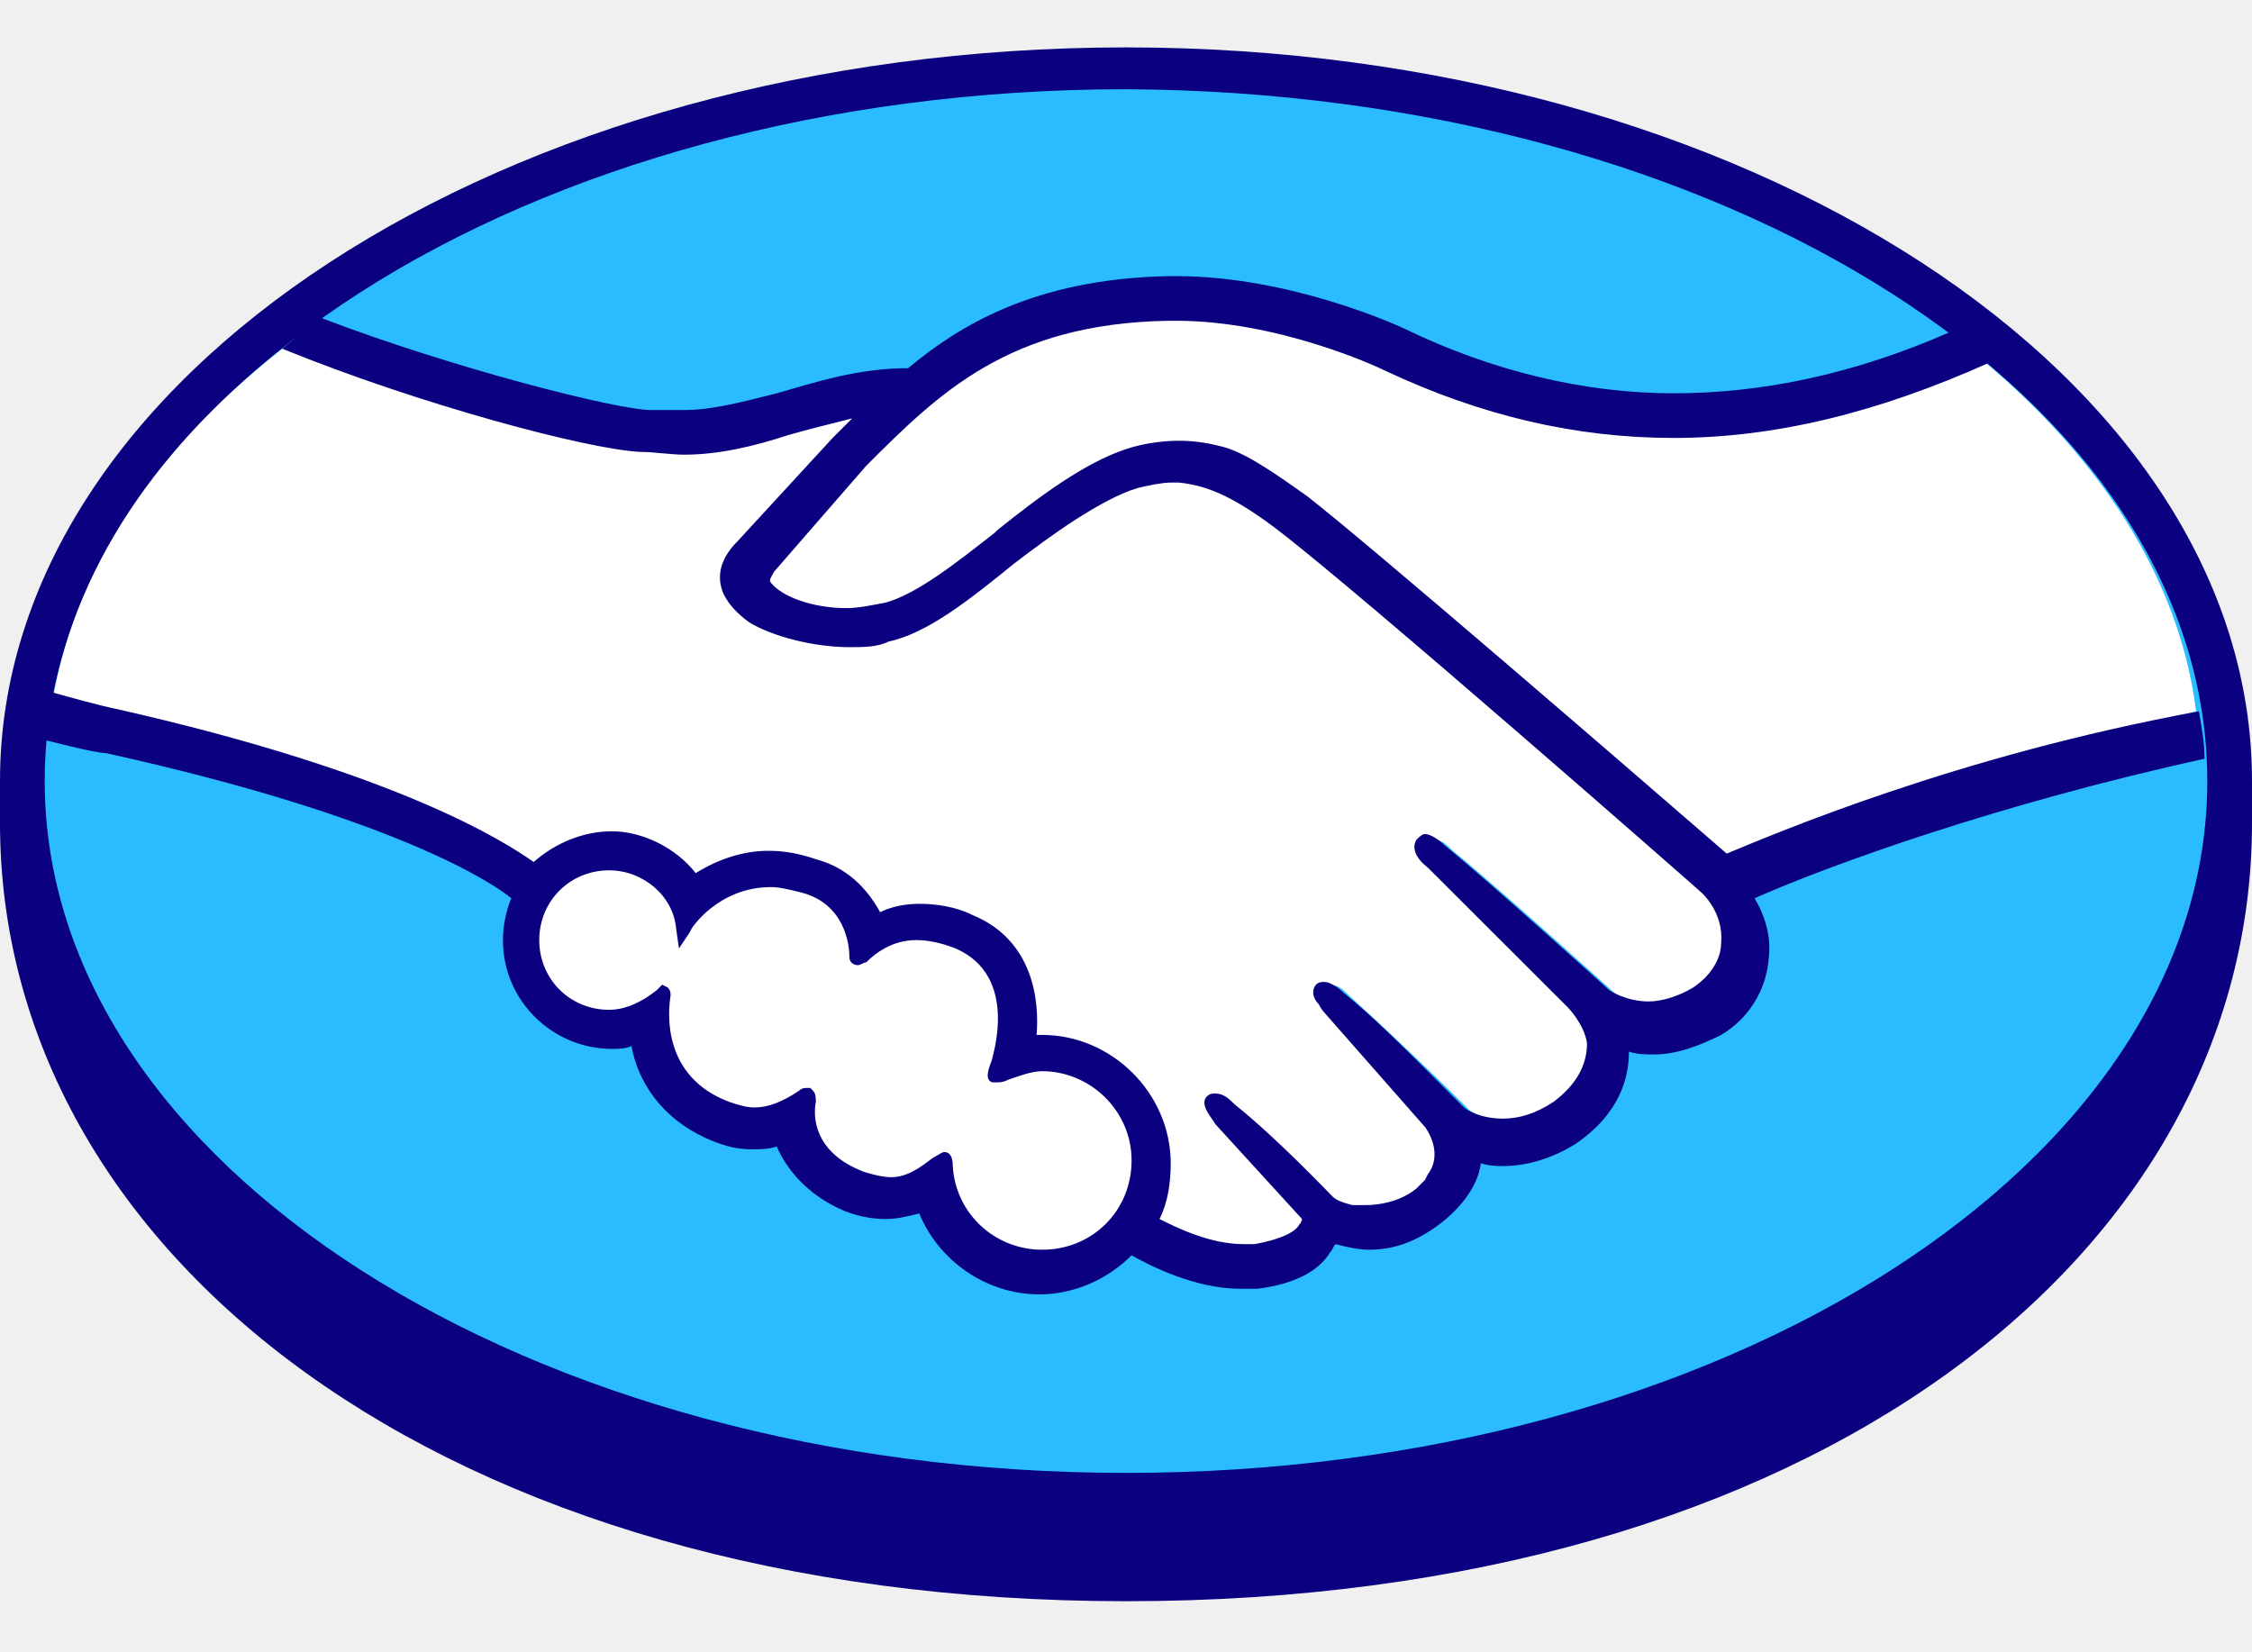
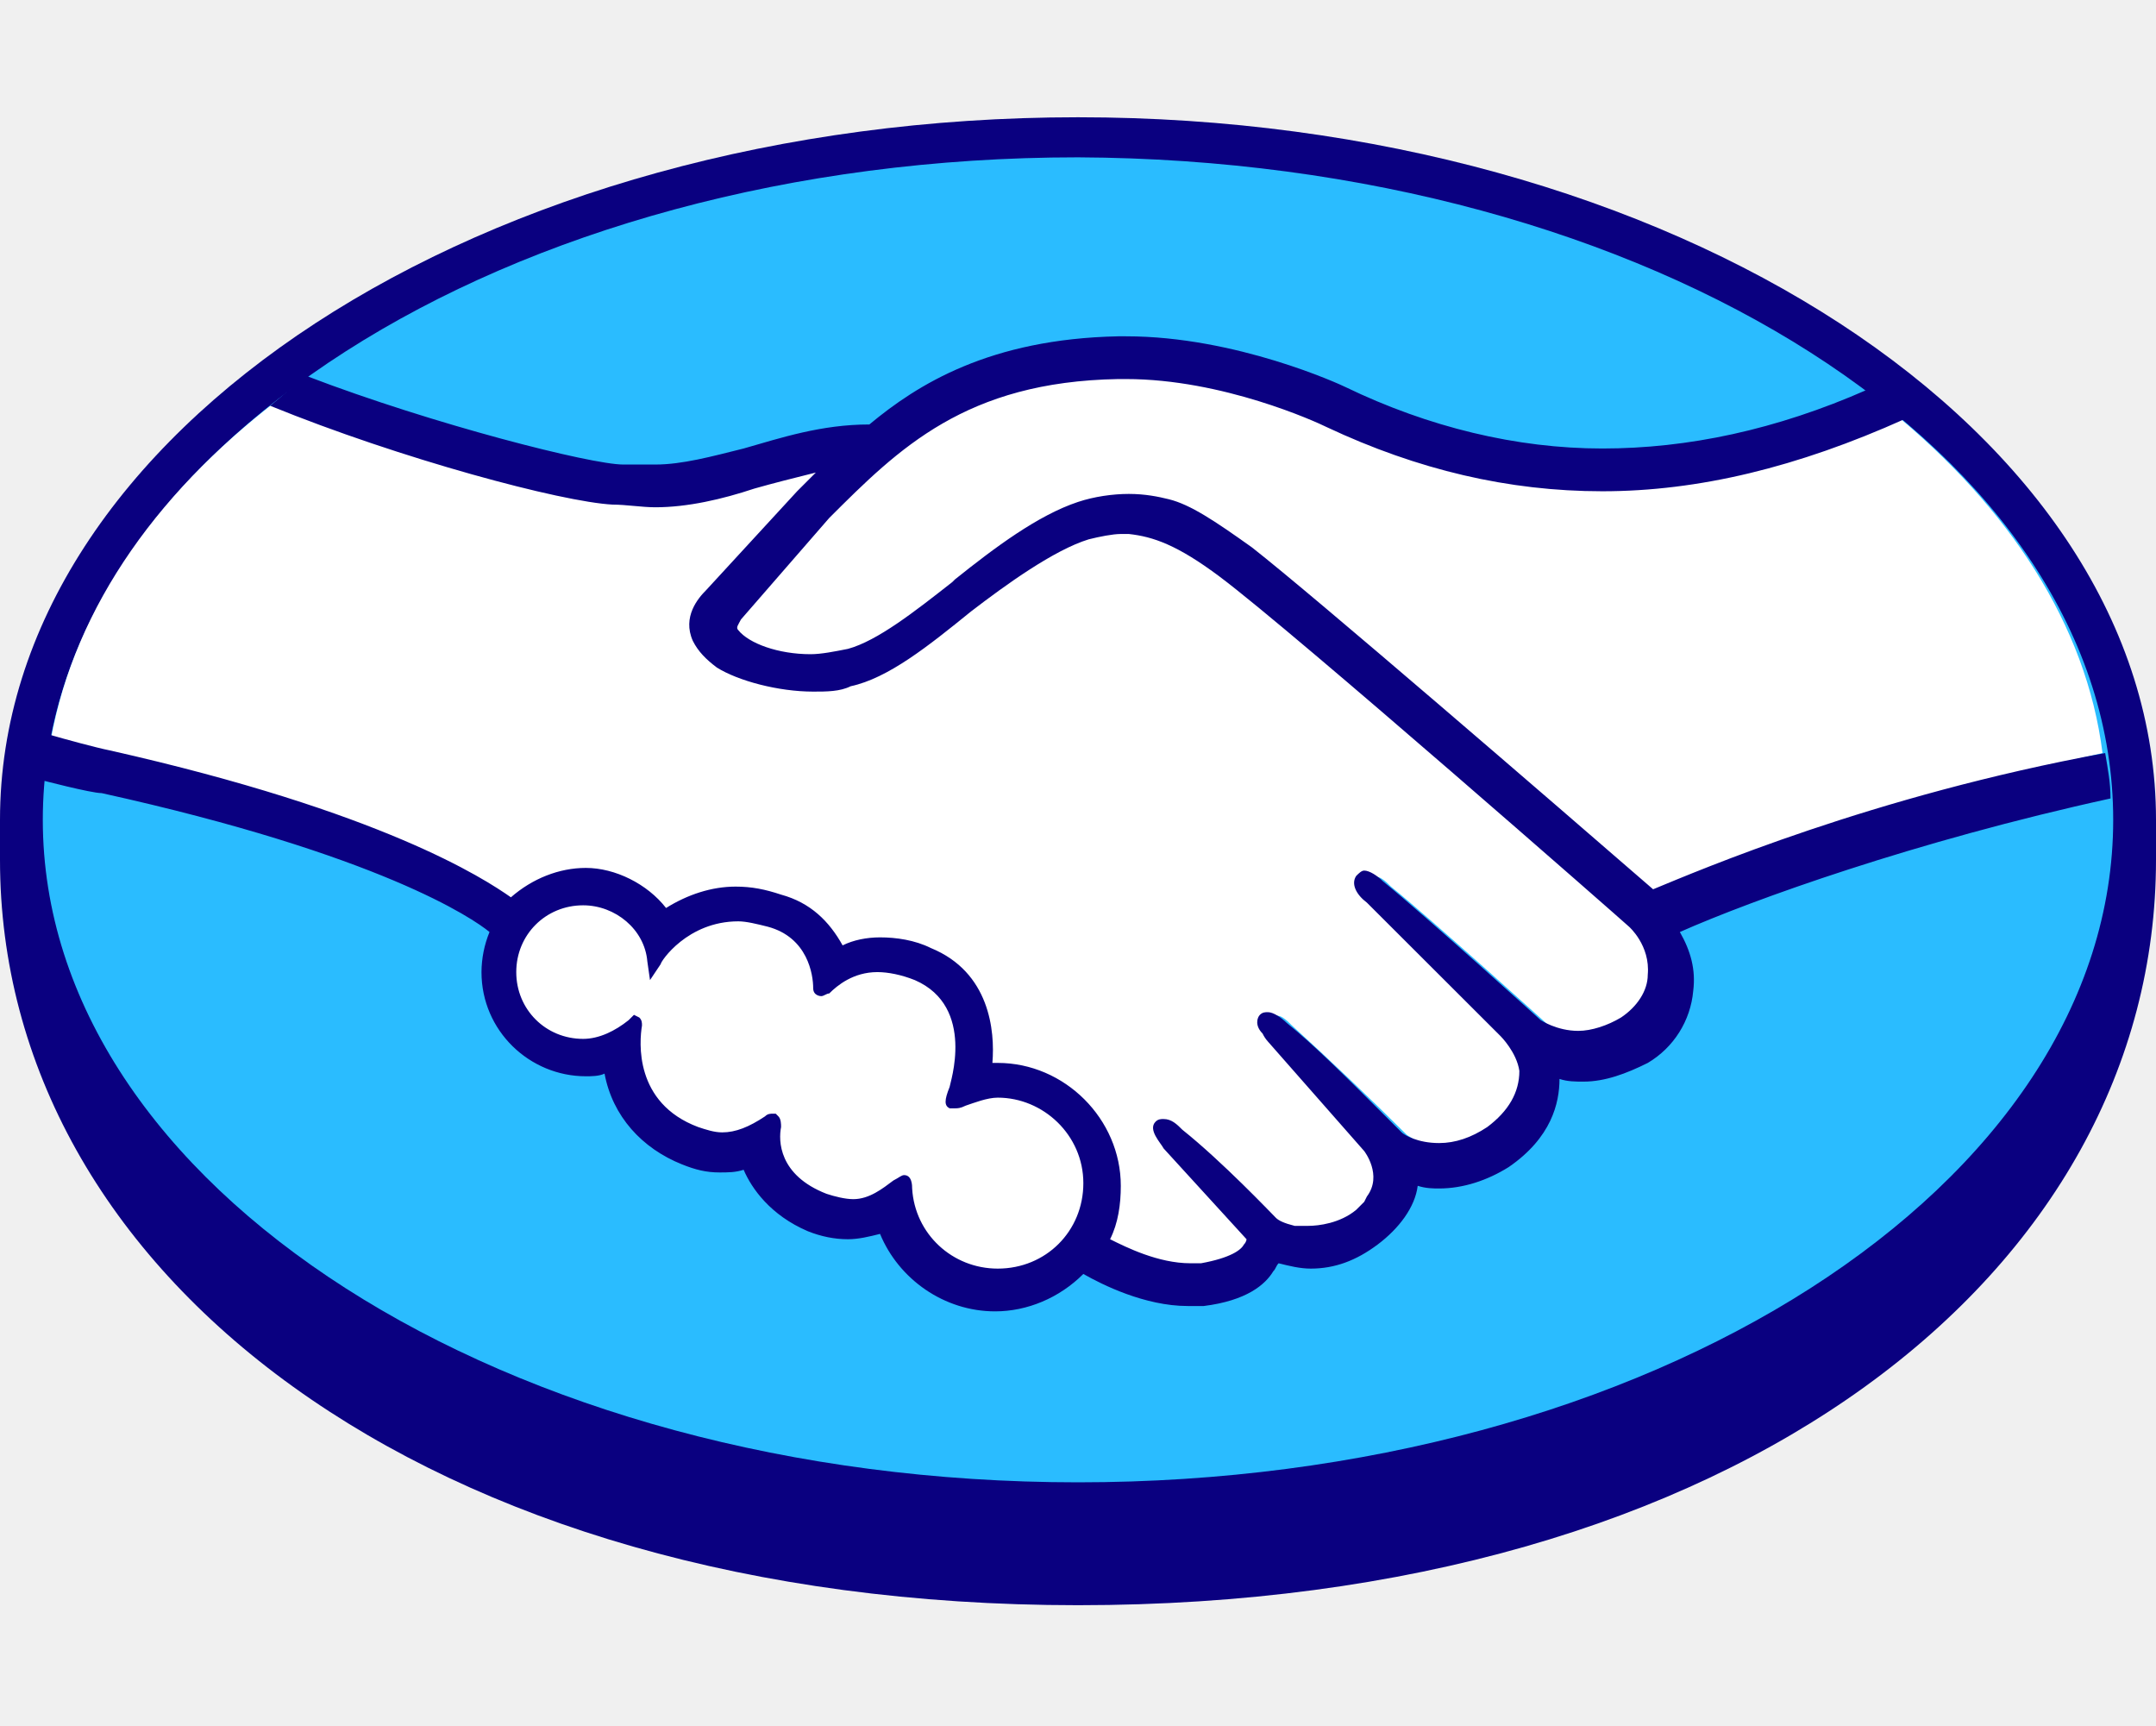
- <svg xmlns="http://www.w3.org/2000/svg" width="150" height="110" fill="none" viewBox="0 0 150 104">
+ <svg xmlns="http://www.w3.org/2000/svg" width="150" height="120" fill="none" viewBox="0 0 150 104">
  <path fill="#0A0080" d="M150 49.027c0-26.944-33.685-48.87-75-48.87-41.501 0-75 21.926-75 48.87v2.787c0 28.616 29.404 51.843 75 51.843 45.968 0 75-23.227 75-51.843v-2.787Z" />
  <path fill="#2ABCFF" d="M147.022 49.027c0 25.457-32.196 46.083-72.022 46.083-39.826 0-72.022-20.626-72.022-46.083C2.978 23.57 35.174 2.944 75 2.944c39.826.186 72.022 20.626 72.022 46.083Z" />
  <path fill="#fff" d="M50.993 34.533s-.745.743-.373 1.487c1.117 1.486 4.653 2.23 8.189 1.486 2.047-.557 4.839-2.601 7.444-4.645 2.792-2.23 5.583-4.46 8.56-5.389 2.979-.93 4.84-.558 6.142-.186 1.49.372 2.978 1.3 5.584 3.345 5.024 3.716 24.751 20.997 28.101 23.97 2.792-1.3 15.075-6.503 31.638-10.22-1.117-8.919-6.514-17.095-14.702-23.784-11.353 4.831-25.31 7.247-39.082.557 0 0-7.444-3.53-14.702-3.345-10.794.186-15.447 5.017-20.472 9.849l-6.327 6.875Z" />
  <path fill="#fff" d="M114.082 56.274c-.186-.186-23.263-20.44-28.474-24.342-2.978-2.23-4.653-2.788-6.514-3.16-.93-.185-2.233 0-3.163.372-2.42.744-5.584 2.788-8.375 5.017-2.978 2.416-5.77 4.46-8.189 5.017-3.163.93-7.258 0-9.119-1.114-.744-.558-1.303-1.115-1.489-1.673-.744-1.486.559-2.787.745-2.973l6.327-6.875 2.233-2.23c-2.047.186-3.908.743-5.769 1.3-2.233.558-4.466 1.302-6.7 1.302-.93 0-5.955-.744-6.885-1.115-5.77-1.487-10.794-3.16-18.425-6.69C11.166 25.8 5.211 34.161 3.536 43.452c1.303.372 3.35.93 4.28 1.115 20.472 4.46 26.8 9.291 28.102 10.22 1.303-1.3 2.978-2.23 5.025-2.23 2.233 0 4.28 1.115 5.583 2.974 1.117-.93 2.792-1.673 4.839-1.673.93 0 1.86.186 2.977.558a6.83 6.83 0 0 1 4.095 3.716c.744-.372 1.675-.557 2.791-.557 1.117 0 2.233.185 3.35.743 3.722 1.672 4.28 5.389 4.094 8.176h.745c4.466 0 8.189 3.716 8.189 8.176 0 1.3-.373 2.601-.931 3.902 1.303.743 4.28 2.23 7.072 1.858 2.233-.186 2.978-.929 3.35-1.486.186-.372.372-.558.186-.93l-5.77-6.503s-.93-.93-.558-1.3c.373-.372.93.185 1.303.557 2.978 2.415 6.514 6.132 6.514 6.132s.372.557 1.675.743c1.116.186 3.163 0 4.652-1.115.373-.372.745-.743.93-1.115 1.49-1.858-.185-3.716-.185-3.716l-6.7-7.619s-.93-.929-.558-1.3c.372-.372.93.185 1.302.557a253.206 253.206 0 0 1 8.003 7.619c.558.371 3.164 2.044 6.513-.186 2.048-1.301 2.42-2.973 2.42-4.274-.186-1.672-1.489-2.787-1.489-2.787l-9.305-9.291s-.93-.744-.558-1.301c.372-.372.93.186 1.302.557 2.978 2.416 10.98 9.663 10.98 9.663.186 0 2.792 2.044 6.328-.186 1.303-.743 2.047-1.858 2.047-3.345-.372-2.044-2.047-3.53-2.047-3.53Z" />
  <path fill="#fff" d="M69.417 67.98c-1.489 0-2.978.744-3.164.744-.186 0 0-.558.186-.93.186-.371 2.047-5.946-2.605-7.99-3.536-1.486-5.583.186-6.328.93-.186.185-.372.185-.372 0 0-.93-.558-3.717-3.536-4.646-4.28-1.3-7.072 1.672-7.816 2.787-.373-2.415-2.42-4.46-5.025-4.46a5 5 0 0 0-5.025 5.018 5 5 0 0 0 5.025 5.017c1.303 0 2.605-.558 3.536-1.487v.186c-.186 1.3-.559 5.76 4.094 7.619 1.861.743 3.536.186 4.839-.744.372-.371.372-.185.372.186-.186 1.115 0 3.717 3.536 5.017 2.605 1.115 4.28 0 5.21-.929.373-.371.56-.371.56.372.185 3.345 2.977 5.946 6.327 5.946 3.536 0 6.327-2.787 6.327-6.318.186-3.344-2.605-6.132-6.141-6.318Z" />
  <path fill="#0A0080" d="M115.012 53.858c-7.072-6.132-23.635-20.44-27.915-23.785-2.606-1.858-4.28-2.973-5.77-3.344-.744-.186-1.674-.372-2.791-.372s-2.42.186-3.536.558c-2.792.929-5.77 3.158-8.56 5.388l-.187.186c-2.605 2.044-5.21 4.088-7.258 4.646-.93.185-1.861.371-2.605.371-2.234 0-4.28-.743-5.025-1.672-.186-.186 0-.372.186-.744l6.141-7.06c4.839-4.832 9.492-9.477 20.1-9.663h.558c6.7 0 13.213 2.973 13.958 3.345 6.327 2.973 12.655 4.46 19.168 4.46 6.7 0 13.586-1.673 21.03-5.018-.744-.743-1.675-1.3-2.605-2.044-6.328 2.787-12.469 4.088-18.425 4.088-5.955 0-12.096-1.486-17.866-4.274-.372-.186-7.63-3.53-15.26-3.53h-.558c-8.933.186-13.958 3.344-17.308 6.132-3.35 0-6.142.929-8.747 1.672-2.233.558-4.28 1.115-6.142 1.115h-2.233c-2.233 0-13.213-2.787-21.96-6.132-.93.557-1.675 1.3-2.605 2.044 9.119 3.716 20.285 6.69 23.82 6.875.931 0 2.048.186 2.979.186 2.233 0 4.652-.557 6.885-1.3 1.303-.372 2.792-.744 4.28-1.116l-1.302 1.301-6.328 6.876c-.558.557-1.674 1.858-.93 3.53.372.743.93 1.3 1.675 1.858 1.489.93 4.28 1.673 6.7 1.673.93 0 1.86 0 2.605-.372 2.606-.557 5.397-2.787 8.375-5.203 2.42-1.858 5.77-4.274 8.188-5.017.745-.186 1.675-.372 2.234-.372h.558c1.675.186 3.35.744 6.328 2.973 5.21 3.903 28.287 24.157 28.473 24.343 0 0 1.489 1.3 1.303 3.344 0 1.115-.744 2.23-1.861 2.974-.93.557-2.047.929-2.978.929-1.488 0-2.605-.744-2.605-.744s-8.002-7.247-10.98-9.662c-.372-.372-.93-.744-1.303-.744-.186 0-.372.186-.558.372-.372.557 0 1.3.744 1.858l9.305 9.291s1.117 1.115 1.303 2.416c0 1.486-.744 2.787-2.233 3.902-1.117.743-2.233 1.115-3.35 1.115-1.489 0-2.42-.557-2.605-.743l-1.303-1.301c-2.42-2.416-4.839-4.831-6.7-6.318-.372-.371-.93-.743-1.303-.743-.186 0-.372 0-.558.186-.186.186-.372.743.186 1.3a2.3 2.3 0 0 0 .372.558l6.7 7.618s1.303 1.673.186 3.16l-.186.37-.558.558c-1.117.93-2.606 1.115-3.35 1.115h-.93c-.745-.186-1.117-.371-1.303-.557-.373-.372-3.722-3.902-6.514-6.132-.372-.372-.744-.743-1.303-.743-.186 0-.372 0-.558.185-.558.558.372 1.487.558 1.859l5.77 6.317s0 .186-.186.372c-.187.372-.931.93-2.978 1.3h-.745c-2.233 0-4.466-1.114-5.583-1.672.559-1.115.745-2.415.745-3.716 0-4.645-3.908-8.548-8.561-8.548h-.372c.186-2.23-.186-6.317-4.28-7.99-1.117-.557-2.42-.743-3.537-.743-.93 0-1.86.186-2.605.557-.93-1.672-2.233-2.973-4.28-3.53-1.117-.372-2.048-.558-3.164-.558-1.675 0-3.35.558-4.839 1.487-1.303-1.672-3.536-2.787-5.583-2.787-1.861 0-3.722.743-5.211 2.044-1.861-1.301-8.933-5.947-27.916-10.22-.93-.186-2.977-.744-4.28-1.115-.186 1.115-.372 2.044-.558 3.159 0 0 3.536.929 4.28.929 19.355 4.274 25.868 8.733 26.985 9.662a7.446 7.446 0 0 0-.558 2.787c0 4.089 3.35 7.247 7.258 7.247.372 0 .93 0 1.303-.185.558 2.973 2.605 5.203 5.397 6.317.93.372 1.675.558 2.605.558.558 0 1.117 0 1.675-.186.558 1.3 1.861 3.159 4.466 4.274.931.372 1.861.557 2.792.557.745 0 1.489-.185 2.233-.371 1.303 3.159 4.467 5.389 8.003 5.389 2.233 0 4.466-.93 6.141-2.602 1.303.743 4.28 2.23 7.258 2.23h1.117c2.978-.372 4.28-1.487 4.839-2.416.186-.186.186-.371.372-.557.744.186 1.489.371 2.233.371 1.675 0 3.164-.557 4.653-1.672 1.489-1.115 2.605-2.601 2.791-4.088.559.186 1.117.186 1.489.186 1.675 0 3.35-.558 4.839-1.487 2.977-2.044 3.536-4.46 3.536-6.132.558.186 1.116.186 1.675.186 1.489 0 2.977-.557 4.466-1.3a6.49 6.49 0 0 0 3.164-5.018c.186-1.486-.186-2.787-.931-4.088 5.025-2.23 16.378-6.318 29.963-9.29 0-1.116-.186-2.045-.372-3.16-16.191 2.974-28.288 8.176-31.452 9.477ZM69.417 80.244c-3.164 0-5.77-2.415-5.956-5.574 0-.186 0-.93-.558-.93-.186 0-.372.187-.744.372-.745.558-1.675 1.301-2.792 1.301-.558 0-1.302-.186-1.86-.371-3.35-1.301-3.35-3.717-3.165-4.646 0-.186 0-.557-.186-.743l-.186-.186h-.186c-.186 0-.372 0-.558.186-1.117.743-2.047 1.115-2.978 1.115-.558 0-1.116-.186-1.675-.372-4.466-1.672-4.094-5.946-3.908-7.061 0-.186 0-.372-.186-.557l-.372-.186-.373.371c-.93.744-2.047 1.301-3.163 1.301-2.606 0-4.653-2.044-4.653-4.645 0-2.602 2.047-4.646 4.653-4.646 2.233 0 4.28 1.672 4.466 3.902l.186 1.301.745-1.115c0-.186 1.86-2.973 5.397-2.973.558 0 1.302.186 2.047.372 2.791.743 3.164 3.344 3.164 4.273 0 .558.558.558.558.558.186 0 .372-.186.558-.186.559-.557 1.675-1.486 3.35-1.486.745 0 1.675.185 2.606.557 4.28 1.858 2.419 7.247 2.419 7.433-.372.929-.372 1.3 0 1.486h.372c.186 0 .372 0 .745-.186.558-.185 1.489-.557 2.233-.557 3.164 0 5.955 2.602 5.955 5.946 0 3.345-2.605 5.946-5.955 5.946Z" />
</svg>
